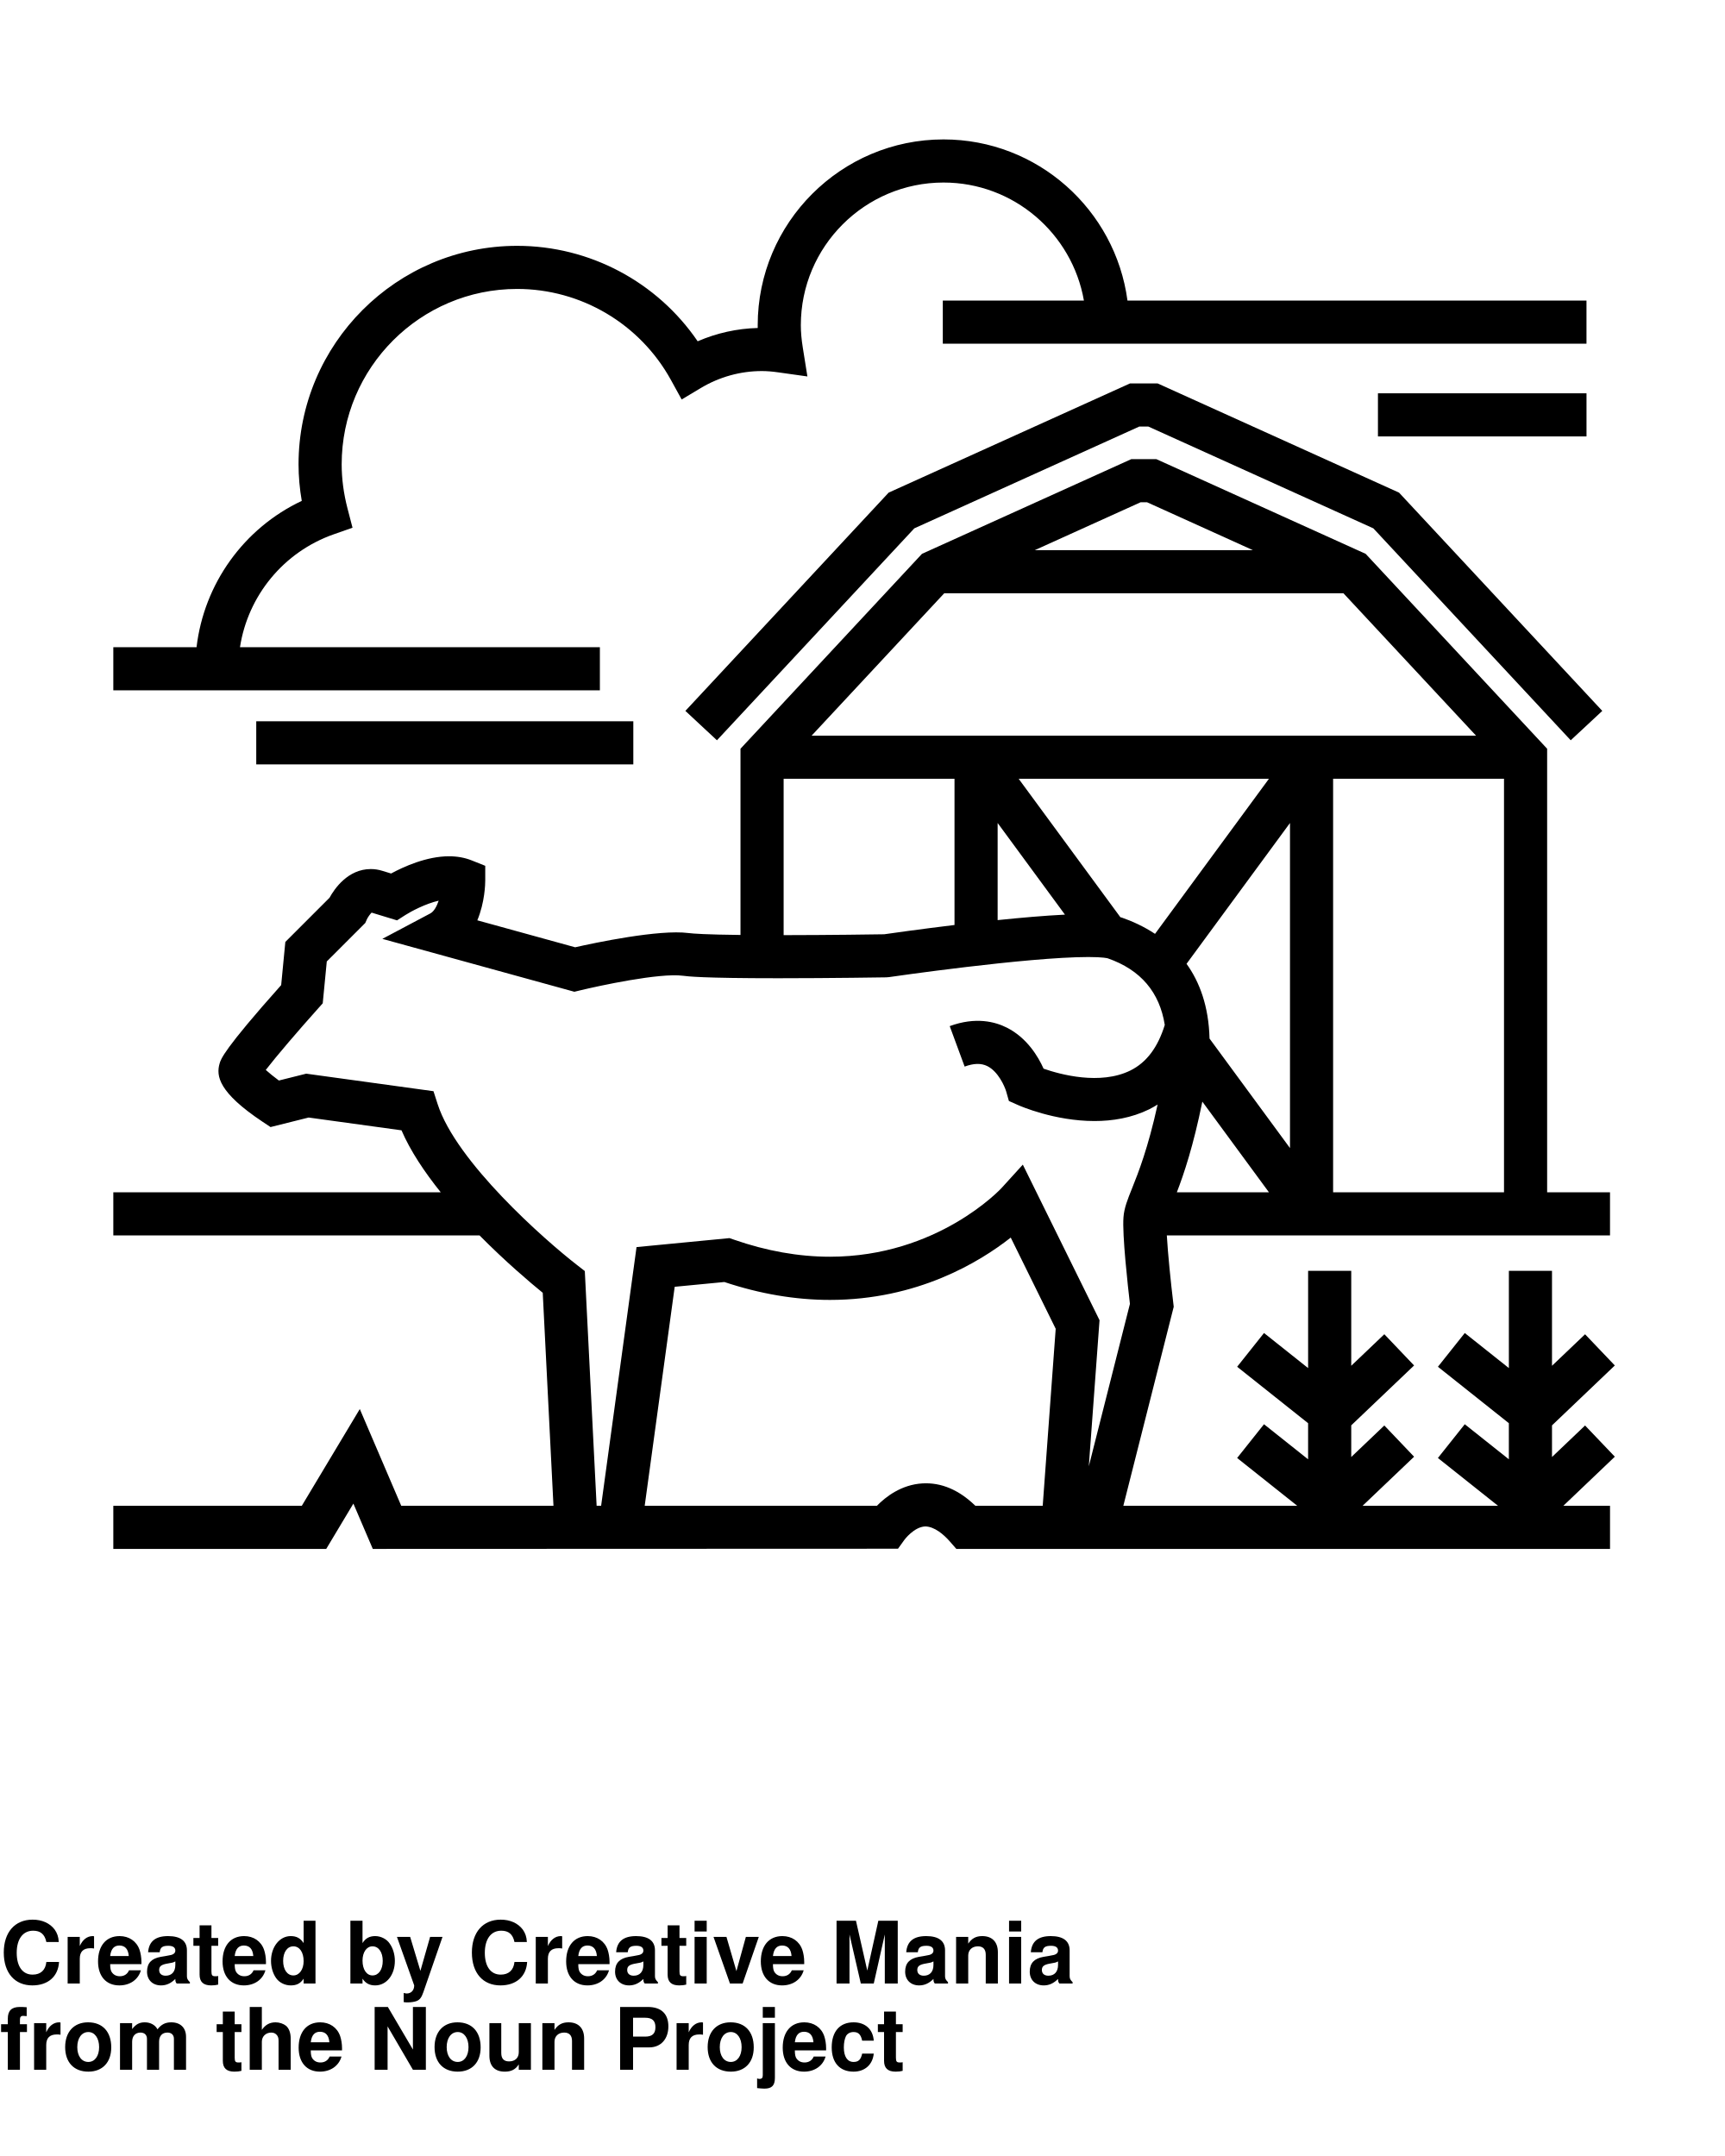
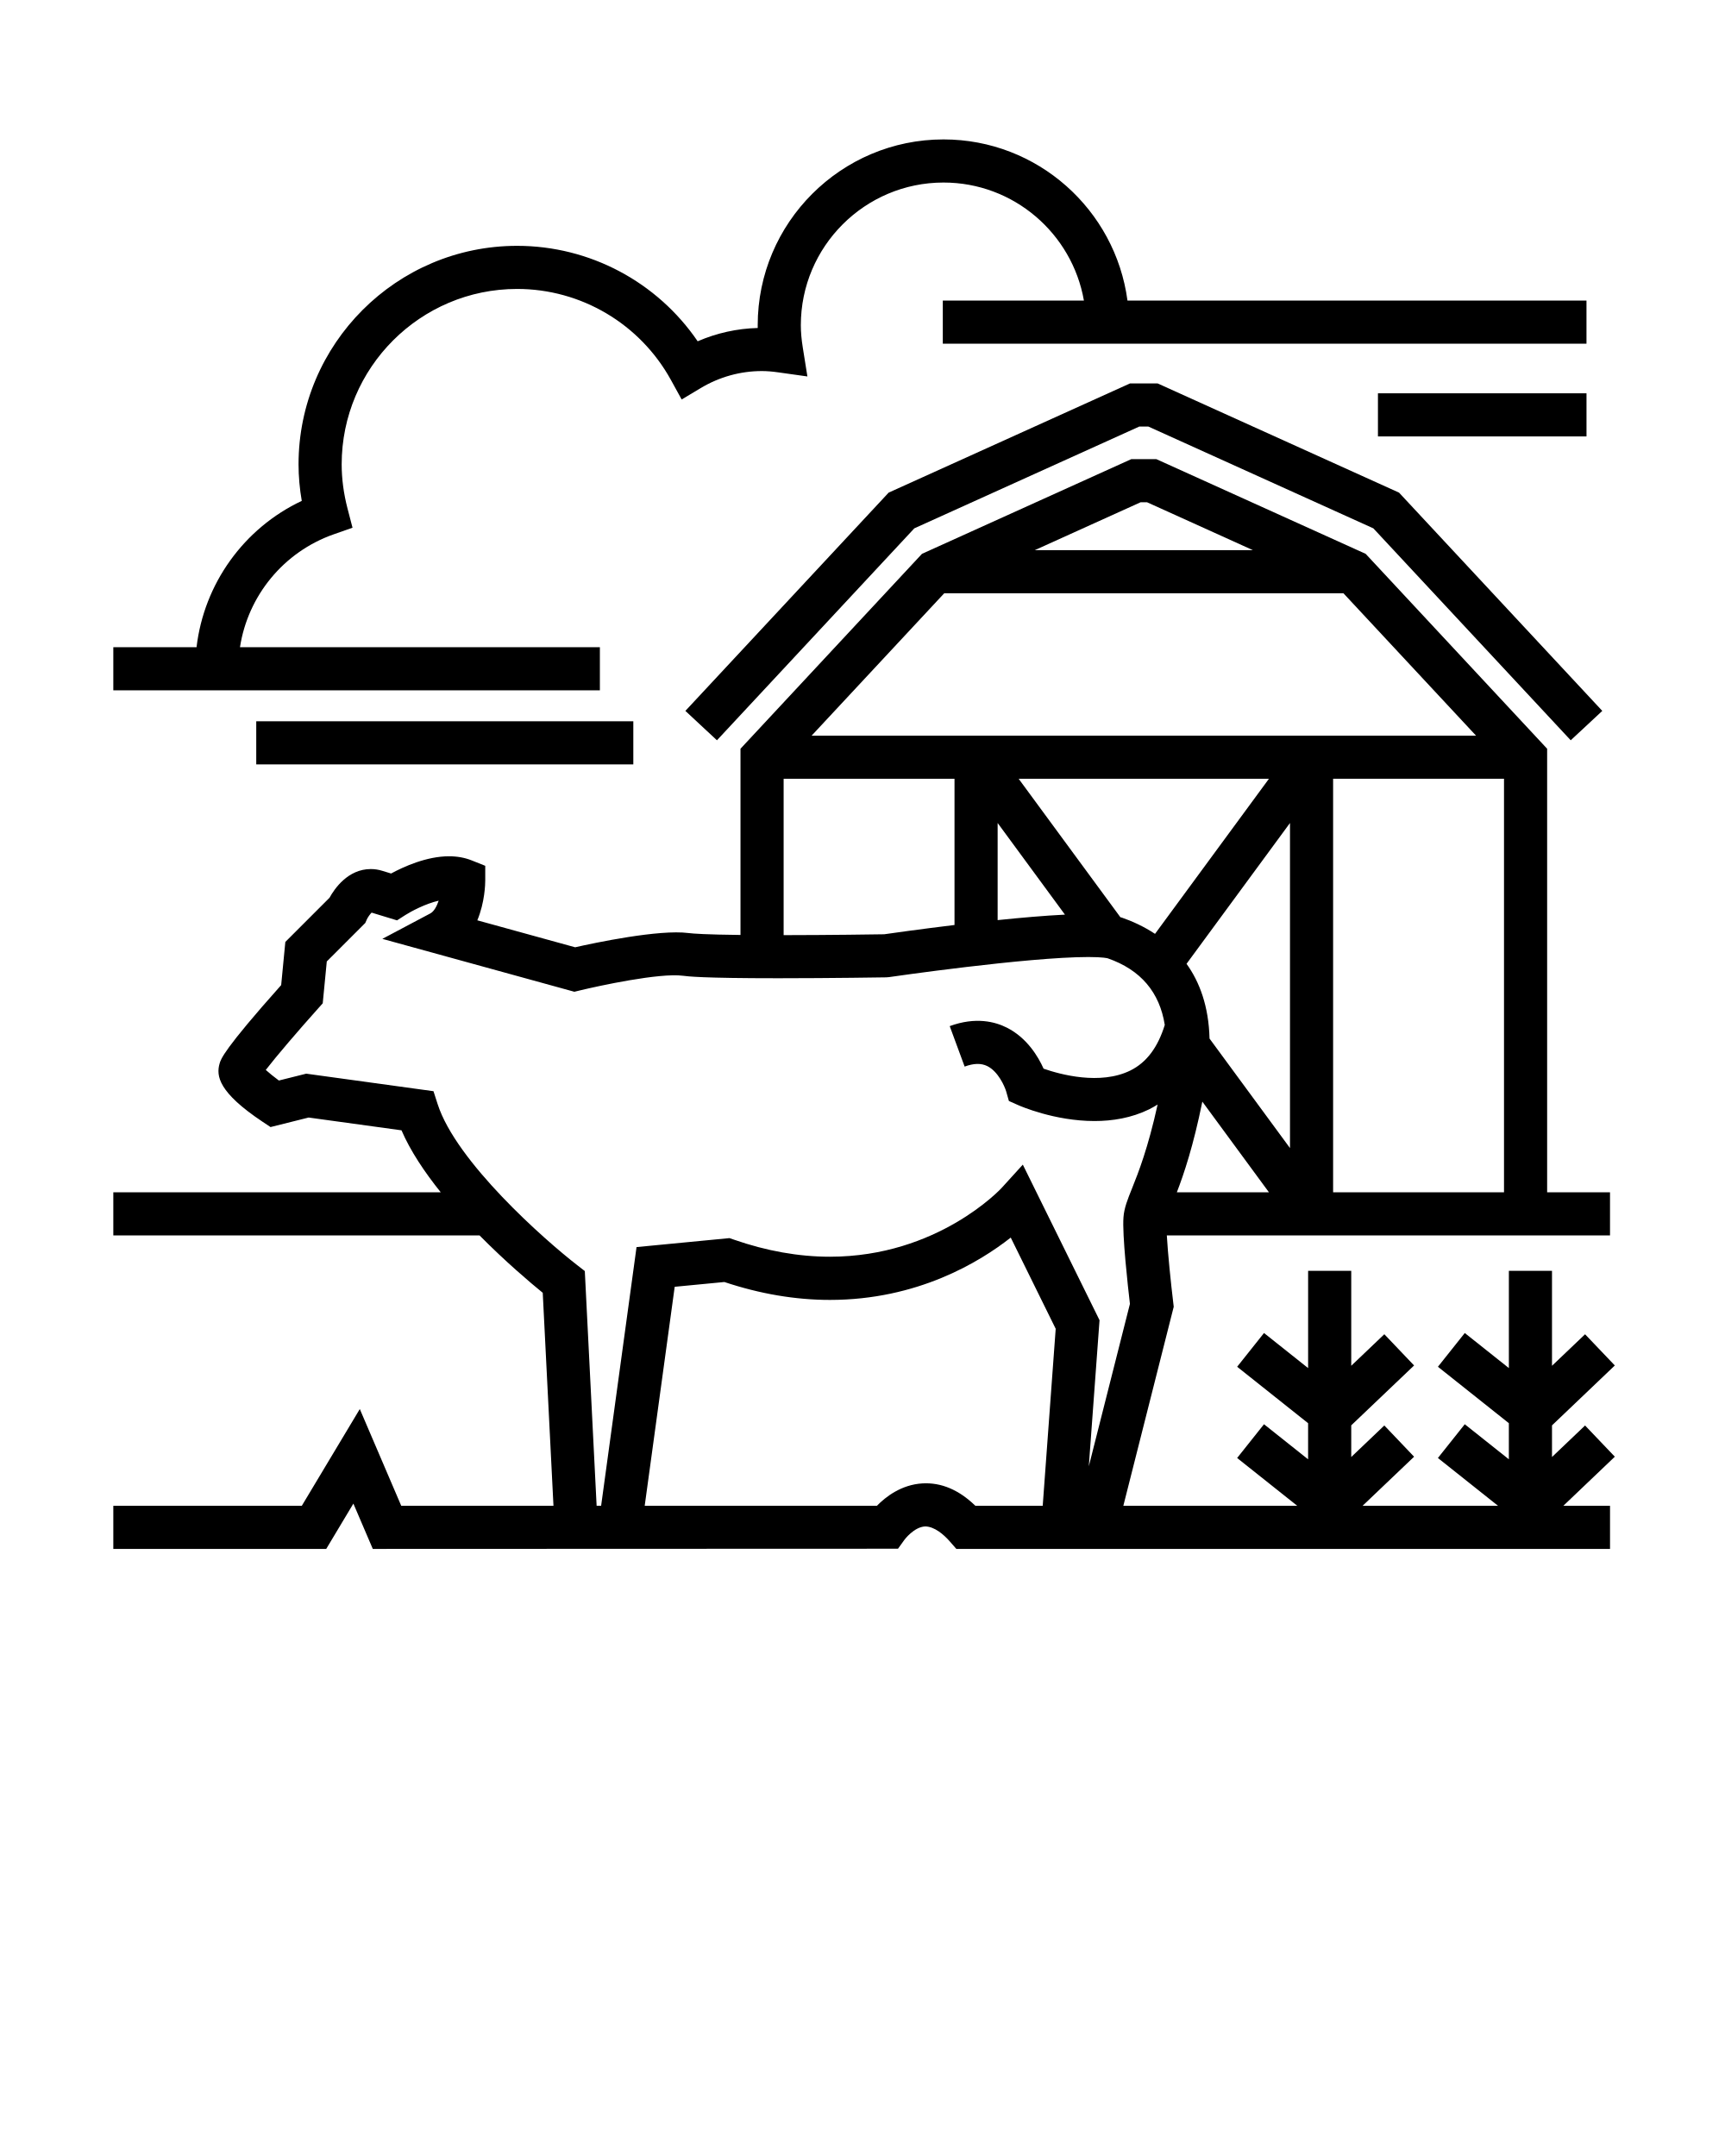
<svg xmlns="http://www.w3.org/2000/svg" version="1.1" x="0px" y="0px" viewBox="0 0 100 125" enable-background="new 0 0 100 100" xml:space="preserve">
  <g>
    <polygon points="65.51,22.229 51.516,28.561 39.732,41.216 41.562,42.92 53.004,30.632 66.049,24.729 66.567,24.729 79.614,30.632    91.056,42.92 92.886,41.216 81.103,28.561 67.106,22.229  " />
    <path d="M91.888,82.647l-1.917,1.827V82.64l3.642-3.473l-1.725-1.809l-1.917,1.827V73.68h-2.5v5.638l-2.556-2.033l-1.557,1.957   l4.112,3.271v2.094l-2.556-2.033l-1.557,1.957l3.484,2.771h-7.85l2.985-2.845l-1.725-1.811l-1.918,1.828v-1.836l3.643-3.471   l-1.725-1.811l-1.918,1.828V73.68h-2.5v5.639l-2.557-2.034l-1.557,1.957l4.113,3.272v2.094l-2.557-2.034l-1.557,1.957l3.484,2.771   H65.121l2.921-11.539l-0.027-0.231c-0.142-1.174-0.312-2.846-0.373-3.904h25.692v-2.5h-3.645V43.41l-10.521-11.3l-12.134-5.49   h-1.452l-12.134,5.49l-10.521,11.3v10.797c-2.006-0.023-2.744-0.076-3.013-0.111c-1.697-0.223-5.444,0.568-6.572,0.825   l-5.671-1.563c0.439-1.053,0.459-2.126,0.459-2.313v-0.847l-0.786-0.314c-0.397-0.159-0.839-0.239-1.315-0.239   c-1.303,0-2.637,0.609-3.357,0.999l-0.51-0.156c-0.219-0.068-0.443-0.102-0.666-0.102c-1.326,0-2.106,1.141-2.393,1.663   l-2.562,2.563L16.3,57.113c-3.344,3.752-3.498,4.293-3.571,4.553c-0.204,0.71-0.067,1.665,2.494,3.372l0.46,0.307l2.209-0.553   l5.383,0.741c0.518,1.201,1.341,2.43,2.276,3.594H6.569v2.5H27.8c1.51,1.527,2.95,2.746,3.663,3.326l0.622,12.349H23.26   l-2.402-5.609l-3.362,5.609H6.569v2.5h12.343l1.574-2.627l1.125,2.627l30.447-0.011l0.374-0.519c0.005-0.008,0.553-0.742,1.2-0.773   c0.535,0.004,1.073,0.462,1.435,0.876l0.373,0.427h37.895v-2.5h-2.706l2.984-2.846L91.888,82.647z M55.334,45.151v8.478   c-2.027,0.246-3.679,0.48-4.076,0.538c-0.49,0.009-3.158,0.047-5.83,0.05v-9.065H55.334z M57.834,47.715l3.902,5.313   c-1.176,0.058-2.543,0.178-3.902,0.318V47.715z M65.038,53.202c-0.026-0.009-0.061-0.016-0.089-0.024l-5.896-8.026h14.509   l-6.604,8.991C66.296,53.705,65.623,53.405,65.038,53.202z M70.118,60.214c-0.047-1.87-0.576-3.283-1.333-4.334l5.997-8.165v18.848   L70.118,60.214z M69.701,63.87l3.861,5.257h-5.339C68.636,68.052,69.178,66.447,69.701,63.87z M77.282,69.127V45.151h9.907v23.976   H77.282z M66.122,29.12h0.374l6.134,2.776H59.988L66.122,29.12z M54.738,34.396H77.88l7.688,8.256H47.05L54.738,34.396z    M34.587,87.302l-0.685-13.609l-0.454-0.353c-1.882-1.459-7.002-5.979-8.078-9.327l-0.241-0.748l-7.376-1.016l-1.586,0.397   c-0.286-0.212-0.558-0.432-0.76-0.614c0.611-0.793,1.9-2.297,3.029-3.557l0.273-0.306l0.235-2.426l2.231-2.231l0.094-0.212   c0.046-0.104,0.175-0.294,0.273-0.389l1.474,0.45l0.487-0.312c0.312-0.199,1.143-0.65,1.927-0.83   c-0.115,0.343-0.278,0.631-0.485,0.74l-2.78,1.474l11.132,3.067l0.314-0.076c1.109-0.268,4.622-1.03,5.98-0.852   c0.27,0.035,1.092,0.144,5.521,0.144c3.079,0,6.264-0.052,6.264-0.052l0.16-0.013c0.08-0.012,8.021-1.165,11.558-1.165   c0.869,0,1.113,0.073,1.121,0.075c1.917,0.666,3.009,1.971,3.308,3.862c-0.399,1.29-1.046,2.173-1.998,2.644   c-1.751,0.86-4.058,0.229-5.027-0.107c-0.31-0.695-0.954-1.782-2.121-2.375c-0.685-0.348-1.816-0.646-3.321-0.093l0.865,2.346   c0.529-0.195,0.96-0.205,1.316-0.027c0.628,0.313,1.001,1.166,1.09,1.46l0.16,0.562l0.533,0.237   c0.12,0.054,2.114,0.925,4.429,0.925c1.039,0,2.142-0.176,3.168-0.679c0.171-0.084,0.331-0.18,0.491-0.277   c-0.557,2.533-1.117,3.948-1.476,4.844c-0.269,0.668-0.462,1.15-0.503,1.691c-0.079,1.007,0.254,3.998,0.374,5.023l-2.384,9.416   l0.622-8.471l-4.447-9.019l-1.234,1.357c-0.036,0.039-3.695,3.982-9.951,3.982c-1.807,0-3.677-0.333-5.56-0.989l-0.259-0.09   l-5.389,0.52l-2.053,14.996H34.587z M56.543,87.302c-0.952-0.923-1.973-1.358-3.062-1.298c-1.228,0.07-2.137,0.777-2.645,1.298   H37.374l1.739-12.697l2.879-0.277c2.06,0.688,4.117,1.038,6.12,1.038c5.068,0,8.673-2.19,10.482-3.614L61.2,77.04l-0.753,10.262   H56.543z" />
    <path d="M34.776,37.524H13.912c0.458-2.98,2.526-5.526,5.438-6.547l1.086-0.381l-0.29-1.114c-0.225-0.865-0.339-1.725-0.339-2.558   c0-5.609,4.563-10.172,10.171-10.172c3.706,0,7.122,2.021,8.914,5.274l0.625,1.135l1.111-0.665   c1.076-0.644,2.298-0.983,3.536-0.983c0.288,0,0.595,0.024,0.966,0.077l1.676,0.236l-0.267-1.671   c-0.077-0.479-0.114-0.904-0.114-1.3c0-4.561,3.71-8.272,8.271-8.272c4.073,0,7.46,2.962,8.14,6.844h-8.181v2.5h37.315v-2.5H65.361   c-0.702-5.265-5.211-9.344-10.665-9.344c-5.939,0-10.771,4.833-10.771,10.772c0,0.054,0,0.107,0.001,0.161   c-1.198,0.031-2.379,0.293-3.481,0.771c-2.348-3.441-6.257-5.534-10.467-5.534c-6.987,0-12.671,5.685-12.671,12.672   c0,0.696,0.063,1.403,0.187,2.115c-3.361,1.584-5.668,4.806-6.1,8.484H6.569v2.5h28.207V37.524z" />
    <rect x="14.855" y="41.818" width="21.859" height="2.5" />
    <rect x="79.881" y="22.803" width="12.09" height="2.5" />
  </g>
-   <text x="0" y="115" fill="#000000" font-size="5px" font-weight="bold" font-family="'Helvetica Neue', Helvetica, Arial-Unicode, Arial, Sans-serif">Created by Creative Mania</text>
-   <text x="0" y="120" fill="#000000" font-size="5px" font-weight="bold" font-family="'Helvetica Neue', Helvetica, Arial-Unicode, Arial, Sans-serif">from the Noun Project</text>
</svg>
